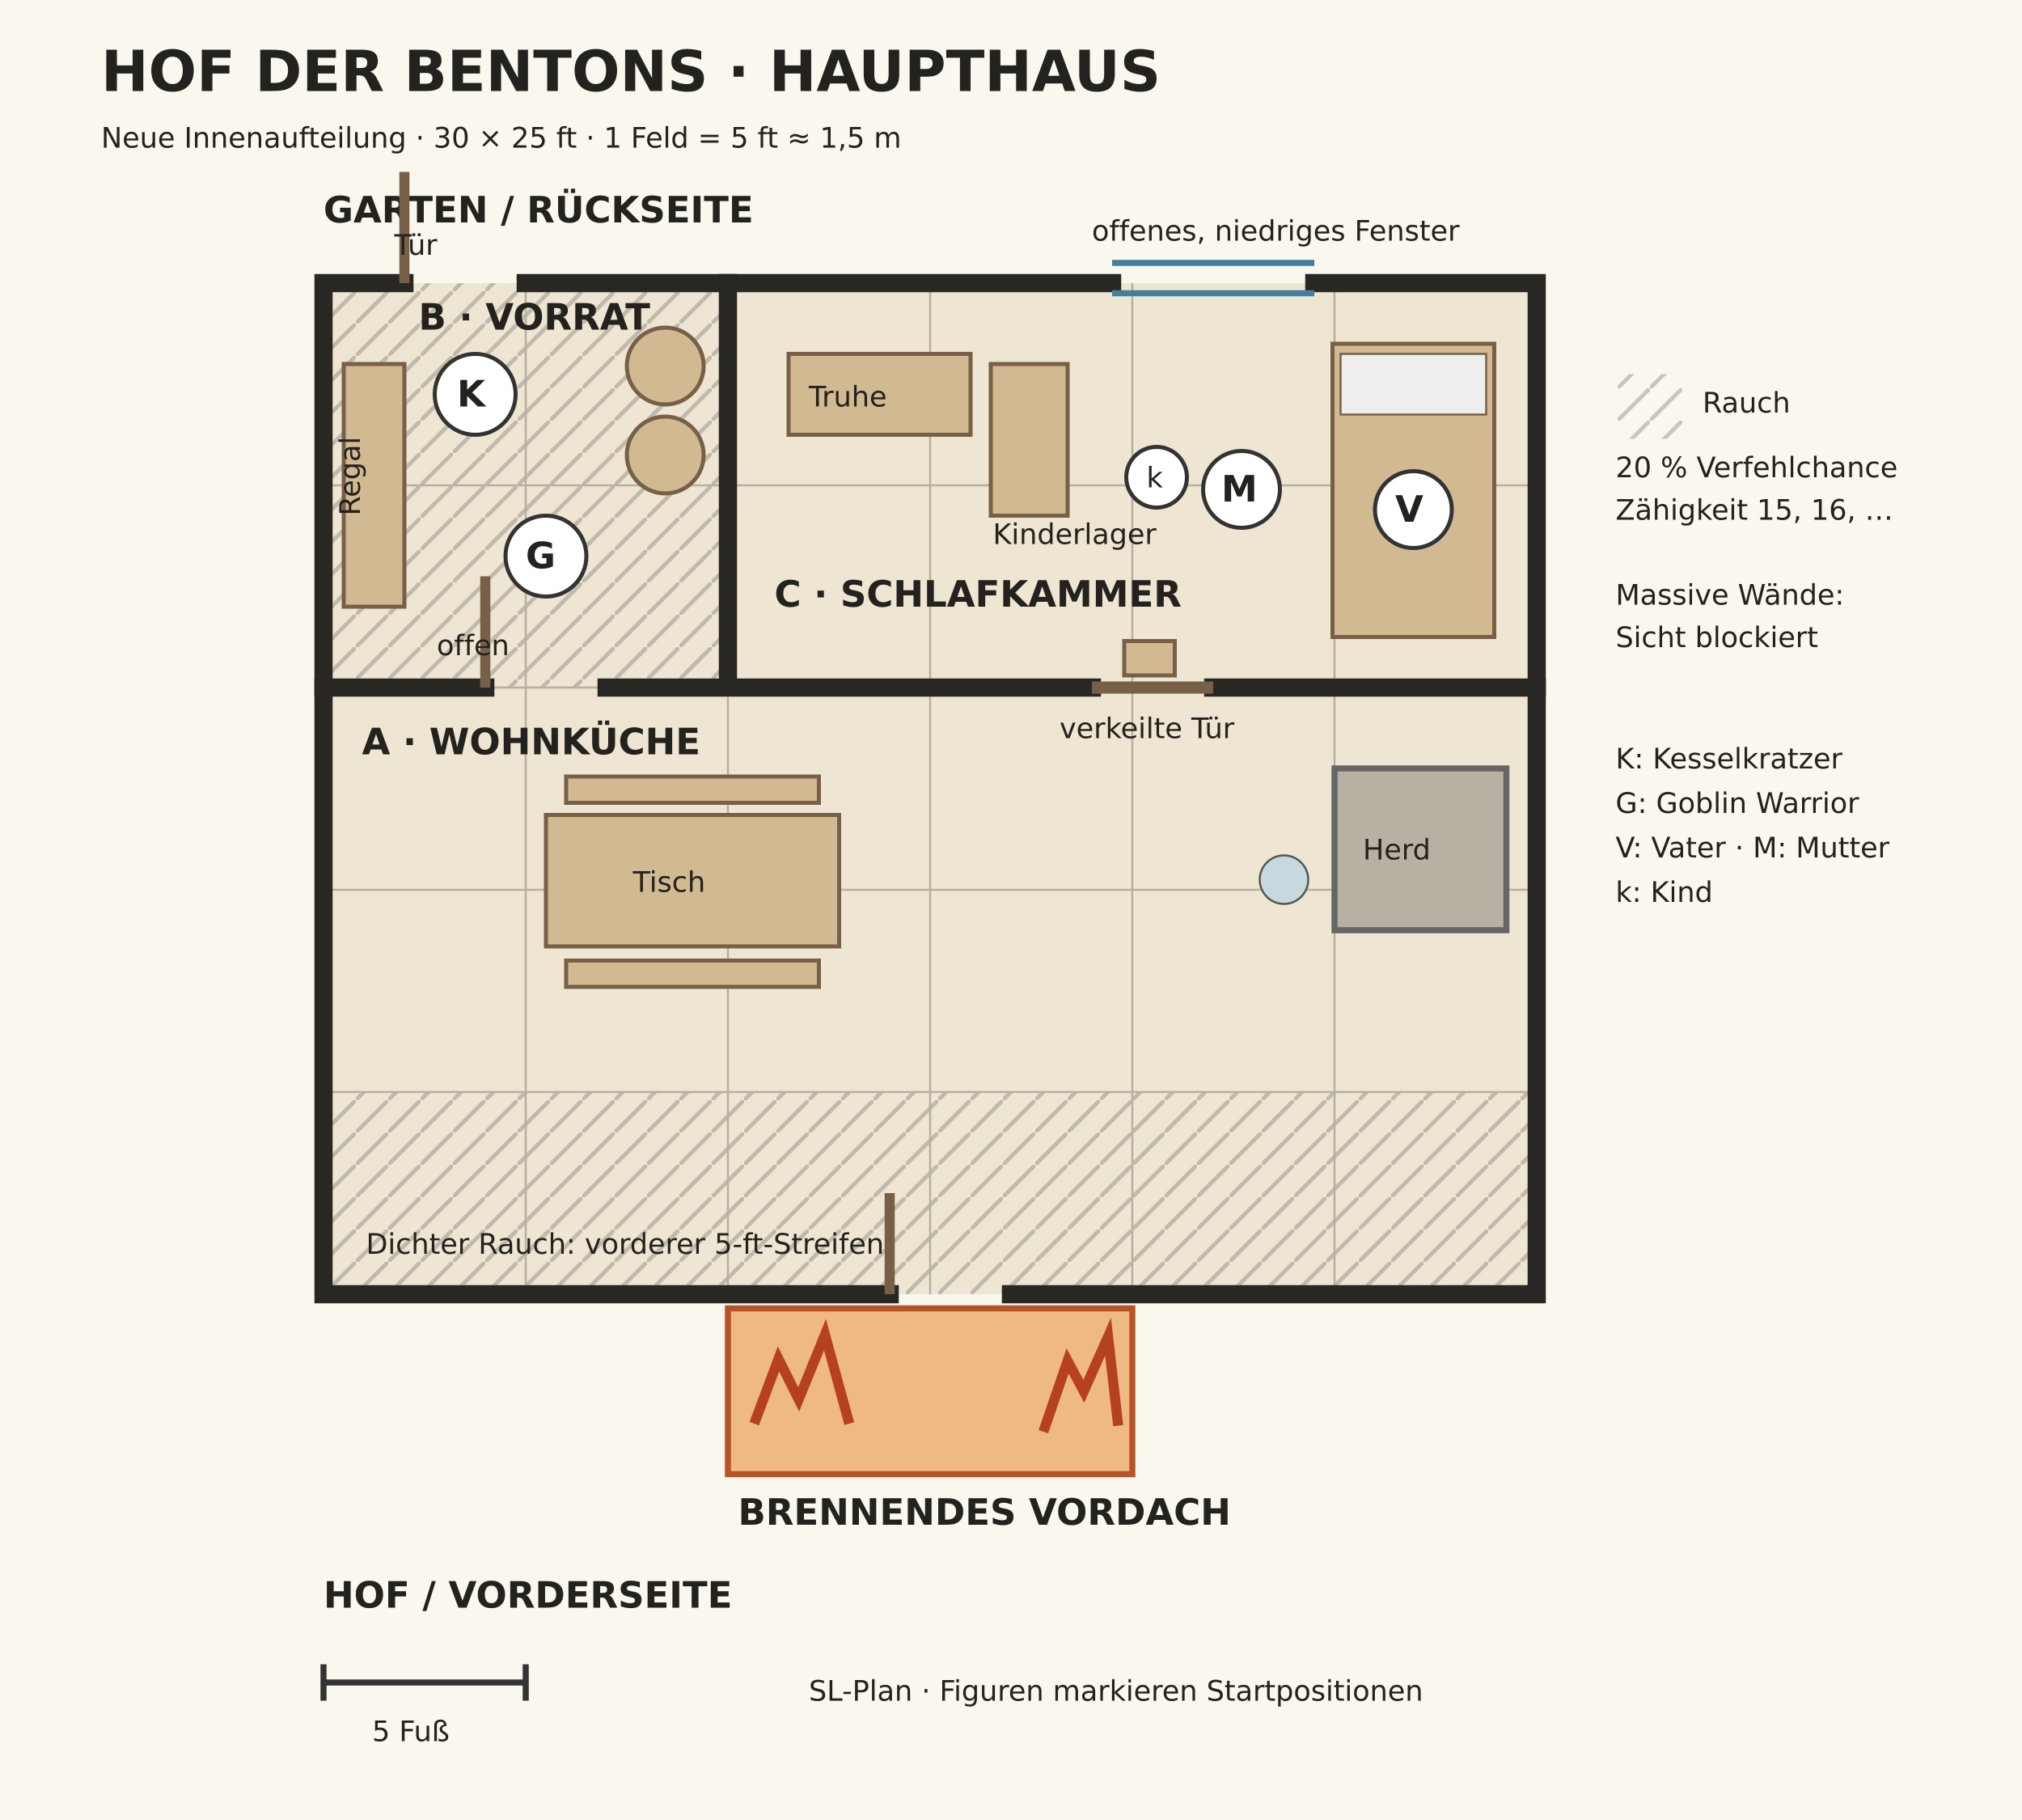
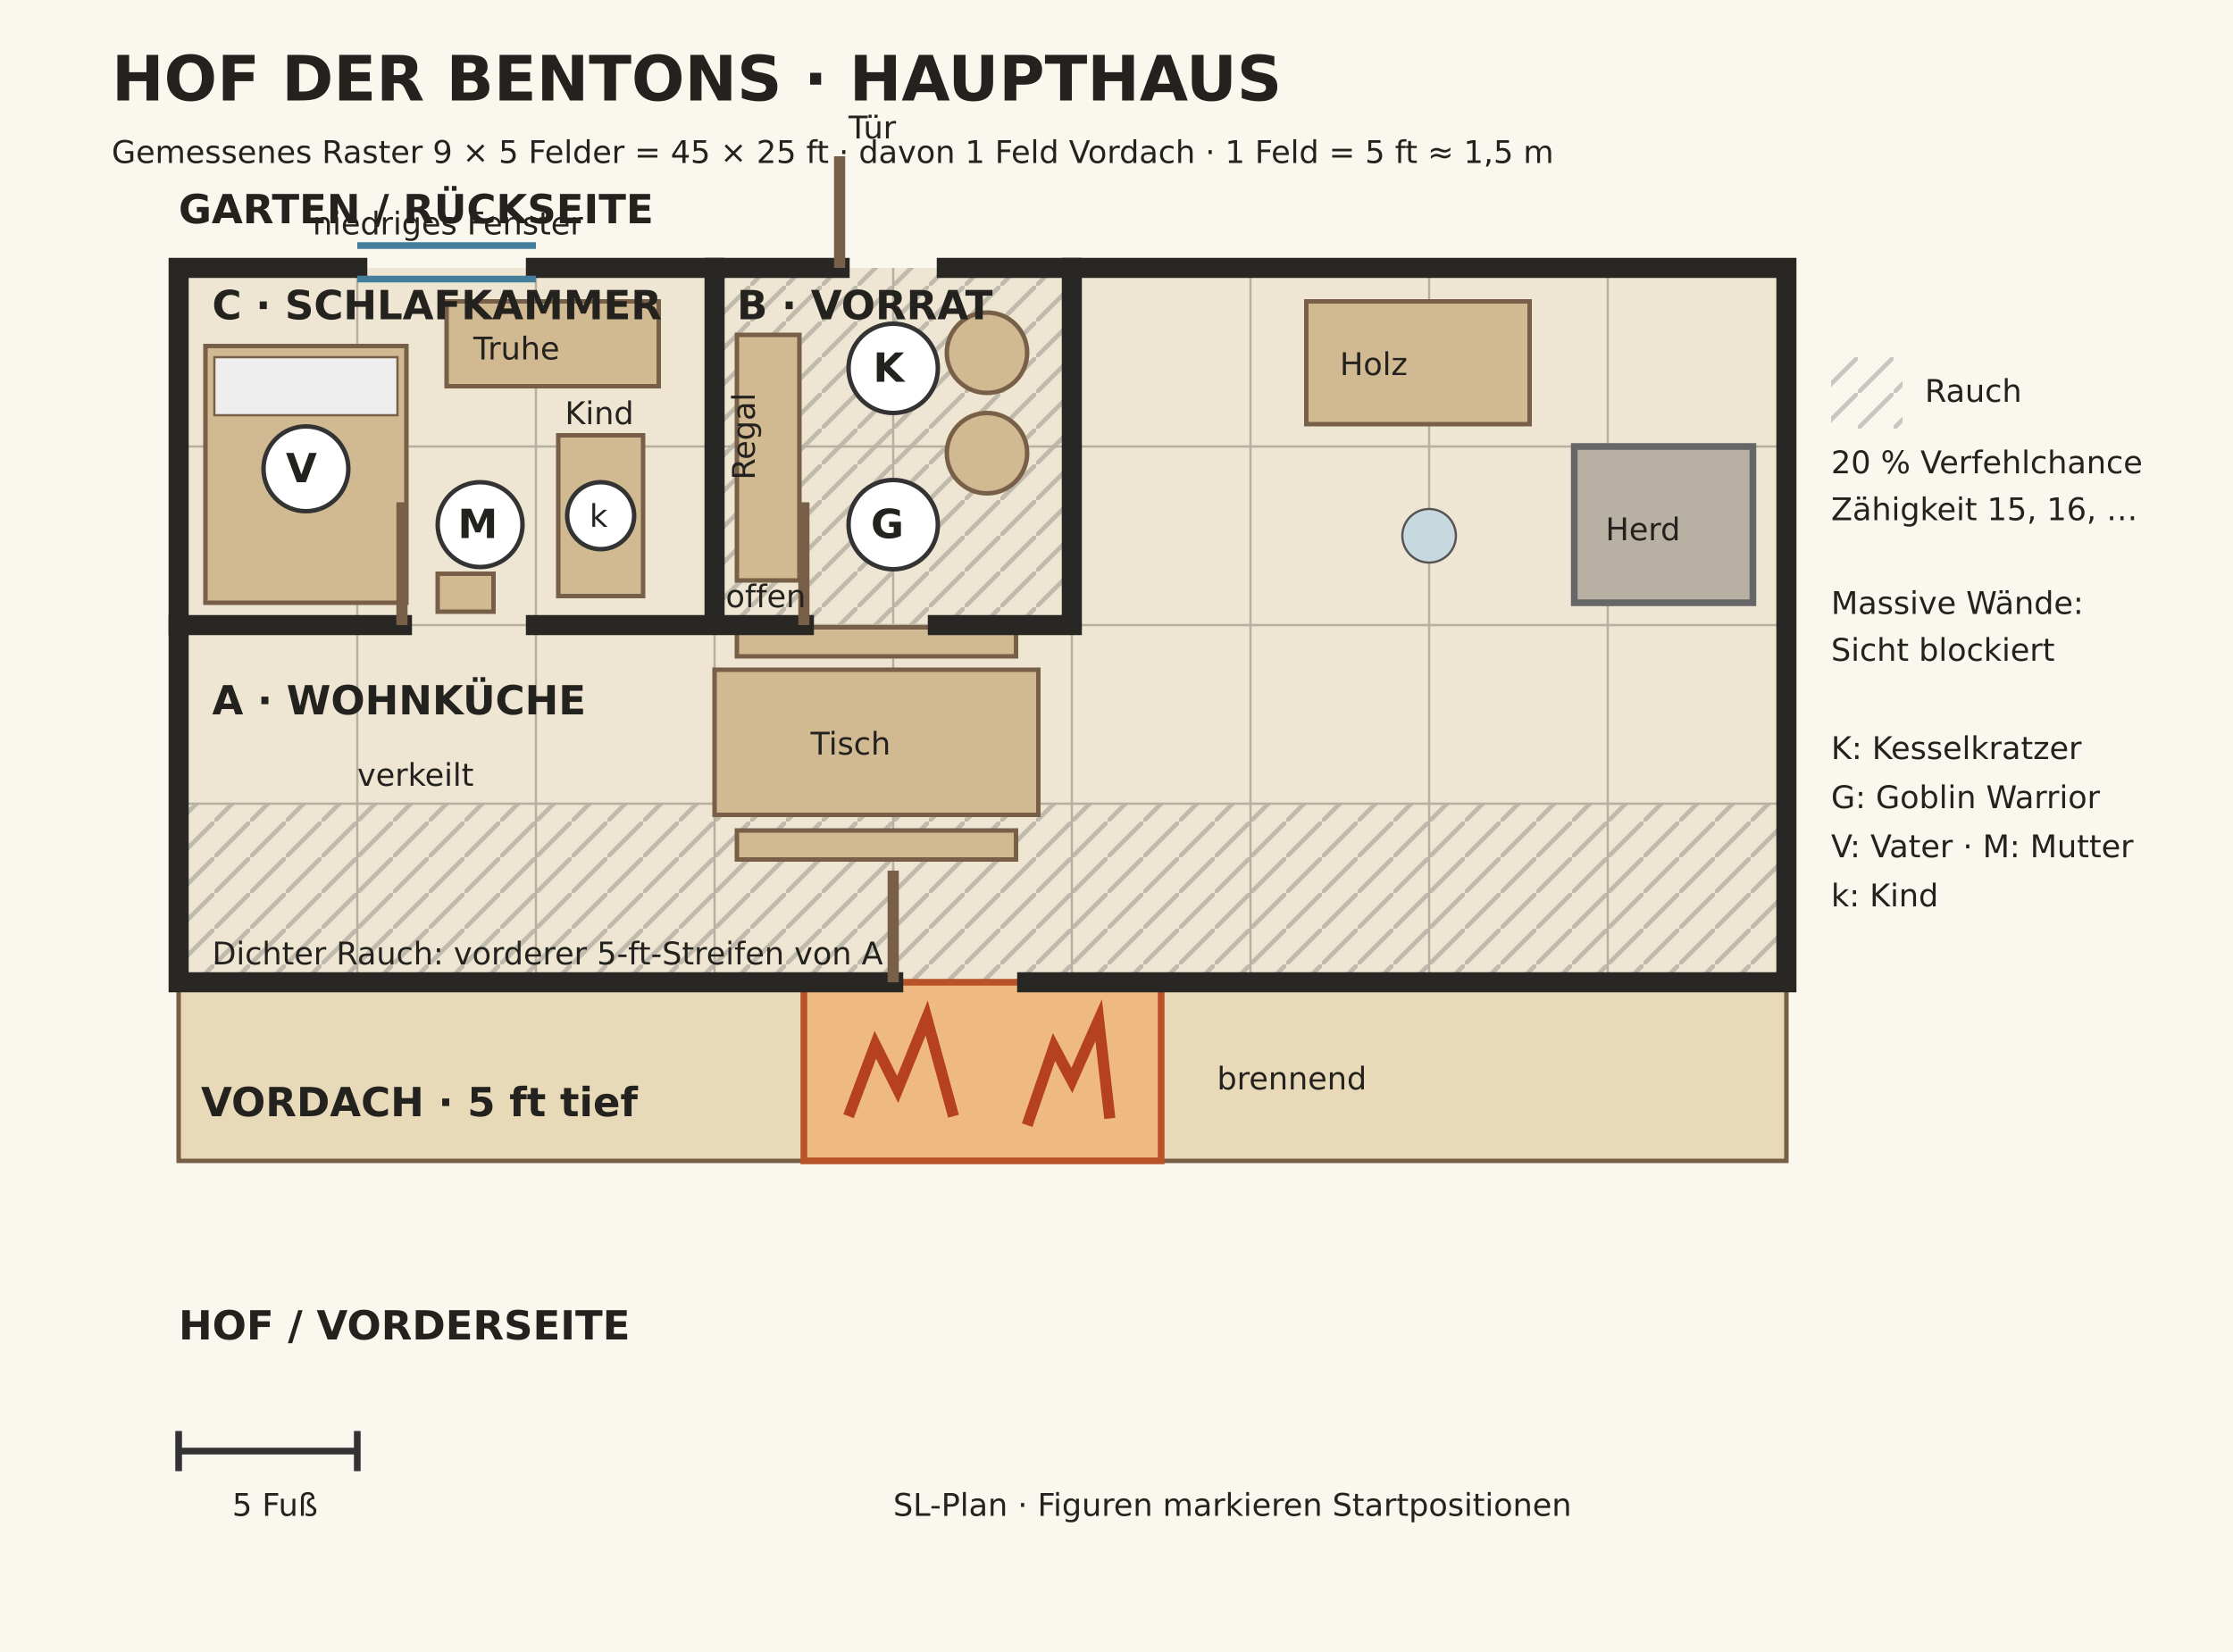
- <svg xmlns="http://www.w3.org/2000/svg" width="1000" height="900" viewBox="0 0 1000 900" role="img" aria-labelledby="title desc">
+ <svg xmlns="http://www.w3.org/2000/svg" width="1000" height="740" viewBox="0 0 1000 740" role="img" aria-labelledby="title desc">
  <defs>
-     <pattern id="grid" width="100" height="100" patternUnits="userSpaceOnUse" x="160" y="140">
-       <path d="M100 0H0V100" fill="none" stroke="#b7b0a1" stroke-width="1" />
-     </pattern>
    <pattern id="smoke" width="16" height="16" patternUnits="userSpaceOnUse">
      <path d="M0 16L16 0" stroke="#555" stroke-width="2" opacity=".3" />
    </pattern>
  </defs>
  <style>text{font-family:DejaVu Sans,sans-serif;fill:#24221e} .label{font-size:18px;font-weight:bold} .small{font-size:14px} .wall{fill:none;stroke:#292724;stroke-width:9;stroke-linecap:square} .furn{fill:#d1b992;stroke:#776047;stroke-width:2} .token{fill:#fff;stroke:#333;stroke-width:2}</style>
-   <rect width="1000" height="900" fill="#faf7ee" />
+   <rect width="1000" height="740" fill="#faf7ee" />
  <text x="50" y="45" font-size="28" font-weight="bold">HOF DER BENTONS · HAUPTHAUS</text>
-   <text x="50" y="73" class="small">Neue Innenaufteilung · 30 × 25 ft · 1 Feld = 5 ft ≈ 1,5 m</text>
-   <text x="160" y="110" class="label">GARTEN / RÜCKSEITE</text>
-   <rect x="160" y="140" width="600" height="500" fill="#eee5d2" />
-   <rect x="160" y="140" width="200" height="200" fill="url(#smoke)" />
-   <rect x="160" y="540" width="600" height="100" fill="url(#smoke)" />
+   <text x="50" y="73" class="small">Gemessenes Raster 9 × 5 Felder = 45 × 25 ft · davon 1 Feld Vordach · 1 Feld = 5 ft ≈ 1,5 m</text>
+   <text x="80" y="100" class="label">GARTEN / RÜCKSEITE</text>
+   <rect x="80" y="120" width="720" height="320" fill="#eee5d2" />
+   <rect x="320" y="120" width="160" height="160" fill="url(#smoke)" />
+   <rect x="80" y="360" width="720" height="80" fill="url(#smoke)" />
  <g stroke="#b7b0a1" stroke-width="1">
-     <path d="M260 140V640" />
-     <path d="M360 140V640" />
-     <path d="M460 140V640" />
-     <path d="M560 140V640" />
-     <path d="M660 140V640" />
-     <path d="M160 240H760" />
-     <path d="M160 340H760" />
-     <path d="M160 440H760" />
-     <path d="M160 540H760" />
+     <path d="M160 120V440" />
+     <path d="M240 120V440" />
+     <path d="M320 120V440" />
+     <path d="M400 120V440" />
+     <path d="M480 120V440" />
+     <path d="M560 120V440" />
+     <path d="M640 120V440" />
+     <path d="M720 120V440" />
+     <path d="M80 200H800" />
+     <path d="M80 280H800" />
+     <path d="M80 360H800" />
  </g>
-   <rect class="furn" x="170" y="180" width="30" height="120" />
-   <text x="178" y="255" class="small" transform="rotate(-90 178 255)">Regal</text>
-   <circle class="furn" cx="329" cy="181" r="19" />
-   <circle class="furn" cx="329" cy="225" r="19" />
-   <rect class="furn" x="659" y="170" width="80" height="145" />
-   <rect x="663" y="175" width="72" height="30" fill="#eee" stroke="#776047" />
-   <rect class="furn" x="390" y="175" width="90" height="40" />
-   <text x="400" y="201" class="small">Truhe</text>
-   <rect class="furn" x="490" y="180" width="38" height="75" />
-   <text x="491" y="269" class="small">Kinderlager</text>
-   <rect class="furn" x="270" y="403" width="145" height="65" />
-   <text x="313" y="441" class="small">Tisch</text>
-   <rect class="furn" x="280" y="384" width="125" height="13" />
-   <rect class="furn" x="280" y="475" width="125" height="13" />
-   <rect x="660" y="380" width="85" height="80" fill="#b8b0a3" stroke="#666" stroke-width="3" />
-   <text x="674" y="425" class="small">Herd</text>
-   <circle cx="635" cy="435" r="12" fill="#c7d8df" stroke="#555" />
-   <path class="wall" d="M200 140H160V640H440 M500 640H760V140H650 M550 140H260" />
-   <path class="wall" d="M360 140V340 M160 340H240 M300 340H540 M600 340H760" />
-   <path d="M200 140V85 M240 340V285 M440 640V590" fill="none" stroke="#776047" stroke-width="5" />
-   <path d="M540 340H600" stroke="#776047" stroke-width="6" />
-   <rect class="furn" x="556" y="317" width="25" height="17" />
-   <path d="M550 130H650 M550 145H650" stroke="#437e9c" stroke-width="3" />
-   <text x="195" y="126" class="small">Tür</text>
-   <text x="540" y="119" class="small">offenes, niedriges Fenster</text>
-   <text x="216" y="324" class="small">offen</text>
-   <text x="524" y="365" class="small">verkeilte Tür</text>
-   <text x="207" y="163" class="label">B · VORRAT</text>
-   <text x="383" y="300" class="label">C · SCHLAFKAMMER</text>
-   <text x="179" y="373" class="label">A · WOHNKÜCHE</text>
-   <rect x="360" y="647" width="200" height="82" fill="#efba82" stroke="#b85227" stroke-width="3" />
-   <path d="M373 704l12-32 10 20 13-32 12 44 M516 708l12-35 8 15 12-27 5 44" stroke="#b64120" stroke-width="5" fill="none" />
-   <text x="365" y="754" class="label">BRENNENDES VORDACH</text>
-   <text x="181" y="620" class="small">Dichter Rauch: vorderer 5-ft-Streifen</text>
-   <text x="160" y="795" class="label">HOF / VORDERSEITE</text>
-   <rect x="800" y="185" width="32" height="32" fill="url(#smoke)" />
-   <text x="842" y="204" class="small">Rauch</text>
-   <text x="799" y="236" class="small">20 % Verfehlchance</text>
-   <text x="799" y="257" class="small">Zähigkeit 15, 16, …</text>
-   <text x="799" y="299" class="small">Massive Wände:</text>
-   <text x="799" y="320" class="small">Sicht blockiert</text>
-   <path d="M160 832H260 M160 823V841 M260 823V841" stroke="#333" stroke-width="3" />
-   <text x="184" y="861" class="small">5 Fuß</text>
-   <circle class="token" cx="235" cy="195" r="20" />
-   <text x="226" y="201" class="label">K</text>
-   <circle class="token" cx="270" cy="275" r="20" />
-   <text x="260" y="281" class="label">G</text>
-   <circle class="token" cx="699" cy="252" r="19" />
-   <text x="690" y="258" class="label">V</text>
-   <circle class="token" cx="614" cy="242" r="19" />
-   <text x="604" y="248" class="label">M</text>
-   <circle class="token" cx="572" cy="236" r="15" />
-   <text x="567" y="241" class="small">k</text>
-   <text x="799" y="380" class="small">K: Kesselkratzer</text>
-   <text x="799" y="402" class="small">G: Goblin Warrior</text>
-   <text x="799" y="424" class="small">V: Vater · M: Mutter</text>
-   <text x="799" y="446" class="small">k: Kind</text>
-   <text x="400" y="841" class="small">SL-Plan · Figuren markieren Startpositionen</text>
+   <rect x="80" y="440" width="720" height="80" fill="#e8d9b8" stroke="#776047" stroke-width="2" />
+   <rect x="360" y="440" width="160" height="80" fill="#efba82" stroke="#b85227" stroke-width="3" />
+   <path d="M380 500l12-32 10 20 13-32 12 44 M460 504l12-35 8 15 12-27 5 44" stroke="#b64120" stroke-width="5" fill="none" />
+   <rect class="furn" x="92" y="155" width="90" height="115" />
+   <rect x="96" y="160" width="82" height="26" fill="#eee" stroke="#776047" />
+   <rect class="furn" x="200" y="135" width="95" height="38" />
+   <text x="212" y="161" class="small">Truhe</text>
+   <rect class="furn" x="250" y="195" width="38" height="72" />
+   <text x="253" y="190" class="small">Kind</text>
+   <rect class="furn" x="330" y="150" width="28" height="110" />
+   <text x="338" y="215" class="small" transform="rotate(-90 338 215)">Regal</text>
+   <circle class="furn" cx="442" cy="158" r="18" />
+   <circle class="furn" cx="442" cy="203" r="18" />
+   <rect class="furn" x="585" y="135" width="100" height="55" />
+   <text x="600" y="168" class="small">Holz</text>
+   <rect x="705" y="200" width="80" height="70" fill="#b8b0a3" stroke="#666" stroke-width="3" />
+   <text x="719" y="242" class="small">Herd</text>
+   <circle cx="640" cy="240" r="12" fill="#c7d8df" stroke="#555" />
+   <rect class="furn" x="320" y="300" width="145" height="65" />
+   <text x="363" y="338" class="small">Tisch</text>
+   <rect class="furn" x="330" y="281" width="125" height="13" />
+   <rect class="furn" x="330" y="372" width="125" height="13" />
+   <path class="wall" d="M160 120H80V440H400 M460 440H800V120H424 M376 120H240" />
+   <path class="wall" d="M320 120V280 M480 120V280 M80 280H180 M240 280H360 M420 280H480" />
+   <path d="M376 120V70 M180 280V225 M400 440V390" fill="none" stroke="#776047" stroke-width="5" />
+   <path d="M360 280V225" fill="none" stroke="#776047" stroke-width="5" />
+   <rect class="furn" x="196" y="257" width="25" height="17" />
+   <path d="M160 110H240 M160 125H240" stroke="#437e9c" stroke-width="3" />
+   <text x="140" y="105" class="small">niedriges Fenster</text>
+   <text x="380" y="62" class="small">Tür</text>
+   <text x="325" y="272" class="small">offen</text>
+   <text x="160" y="352" class="small">verkeilt</text>
+   <text x="95" y="143" class="label">C · SCHLAFKAMMER</text>
+   <text x="330" y="143" class="label">B · VORRAT</text>
+   <text x="95" y="320" class="label">A · WOHNKÜCHE</text>
+   <text x="95" y="432" class="small">Dichter Rauch: vorderer 5-ft-Streifen von A</text>
+   <text x="545" y="488" class="small">brennend</text>
+   <text x="90" y="500" class="label">VORDACH · 5 ft tief</text>
+   <text x="80" y="600" class="label">HOF / VORDERSEITE</text>
+   <rect x="820" y="160" width="32" height="32" fill="url(#smoke)" />
+   <text x="862" y="180" class="small">Rauch</text>
+   <text x="820" y="212" class="small">20 % Verfehlchance</text>
+   <text x="820" y="233" class="small">Zähigkeit 15, 16, …</text>
+   <text x="820" y="275" class="small">Massive Wände:</text>
+   <text x="820" y="296" class="small">Sicht blockiert</text>
+   <path d="M80 650H160 M80 641V659 M160 641V659" stroke="#333" stroke-width="3" />
+   <text x="104" y="679" class="small">5 Fuß</text>
+   <circle class="token" cx="400" cy="165" r="20" />
+   <text x="391" y="171" class="label">K</text>
+   <circle class="token" cx="400" cy="235" r="20" />
+   <text x="390" y="241" class="label">G</text>
+   <circle class="token" cx="137" cy="210" r="19" />
+   <text x="128" y="216" class="label">V</text>
+   <circle class="token" cx="215" cy="235" r="19" />
+   <text x="205" y="241" class="label">M</text>
+   <circle class="token" cx="269" cy="231" r="15" />
+   <text x="264" y="236" class="small">k</text>
+   <text x="820" y="340" class="small">K: Kesselkratzer</text>
+   <text x="820" y="362" class="small">G: Goblin Warrior</text>
+   <text x="820" y="384" class="small">V: Vater · M: Mutter</text>
+   <text x="820" y="406" class="small">k: Kind</text>
+   <text x="400" y="679" class="small">SL-Plan · Figuren markieren Startpositionen</text>
</svg>
